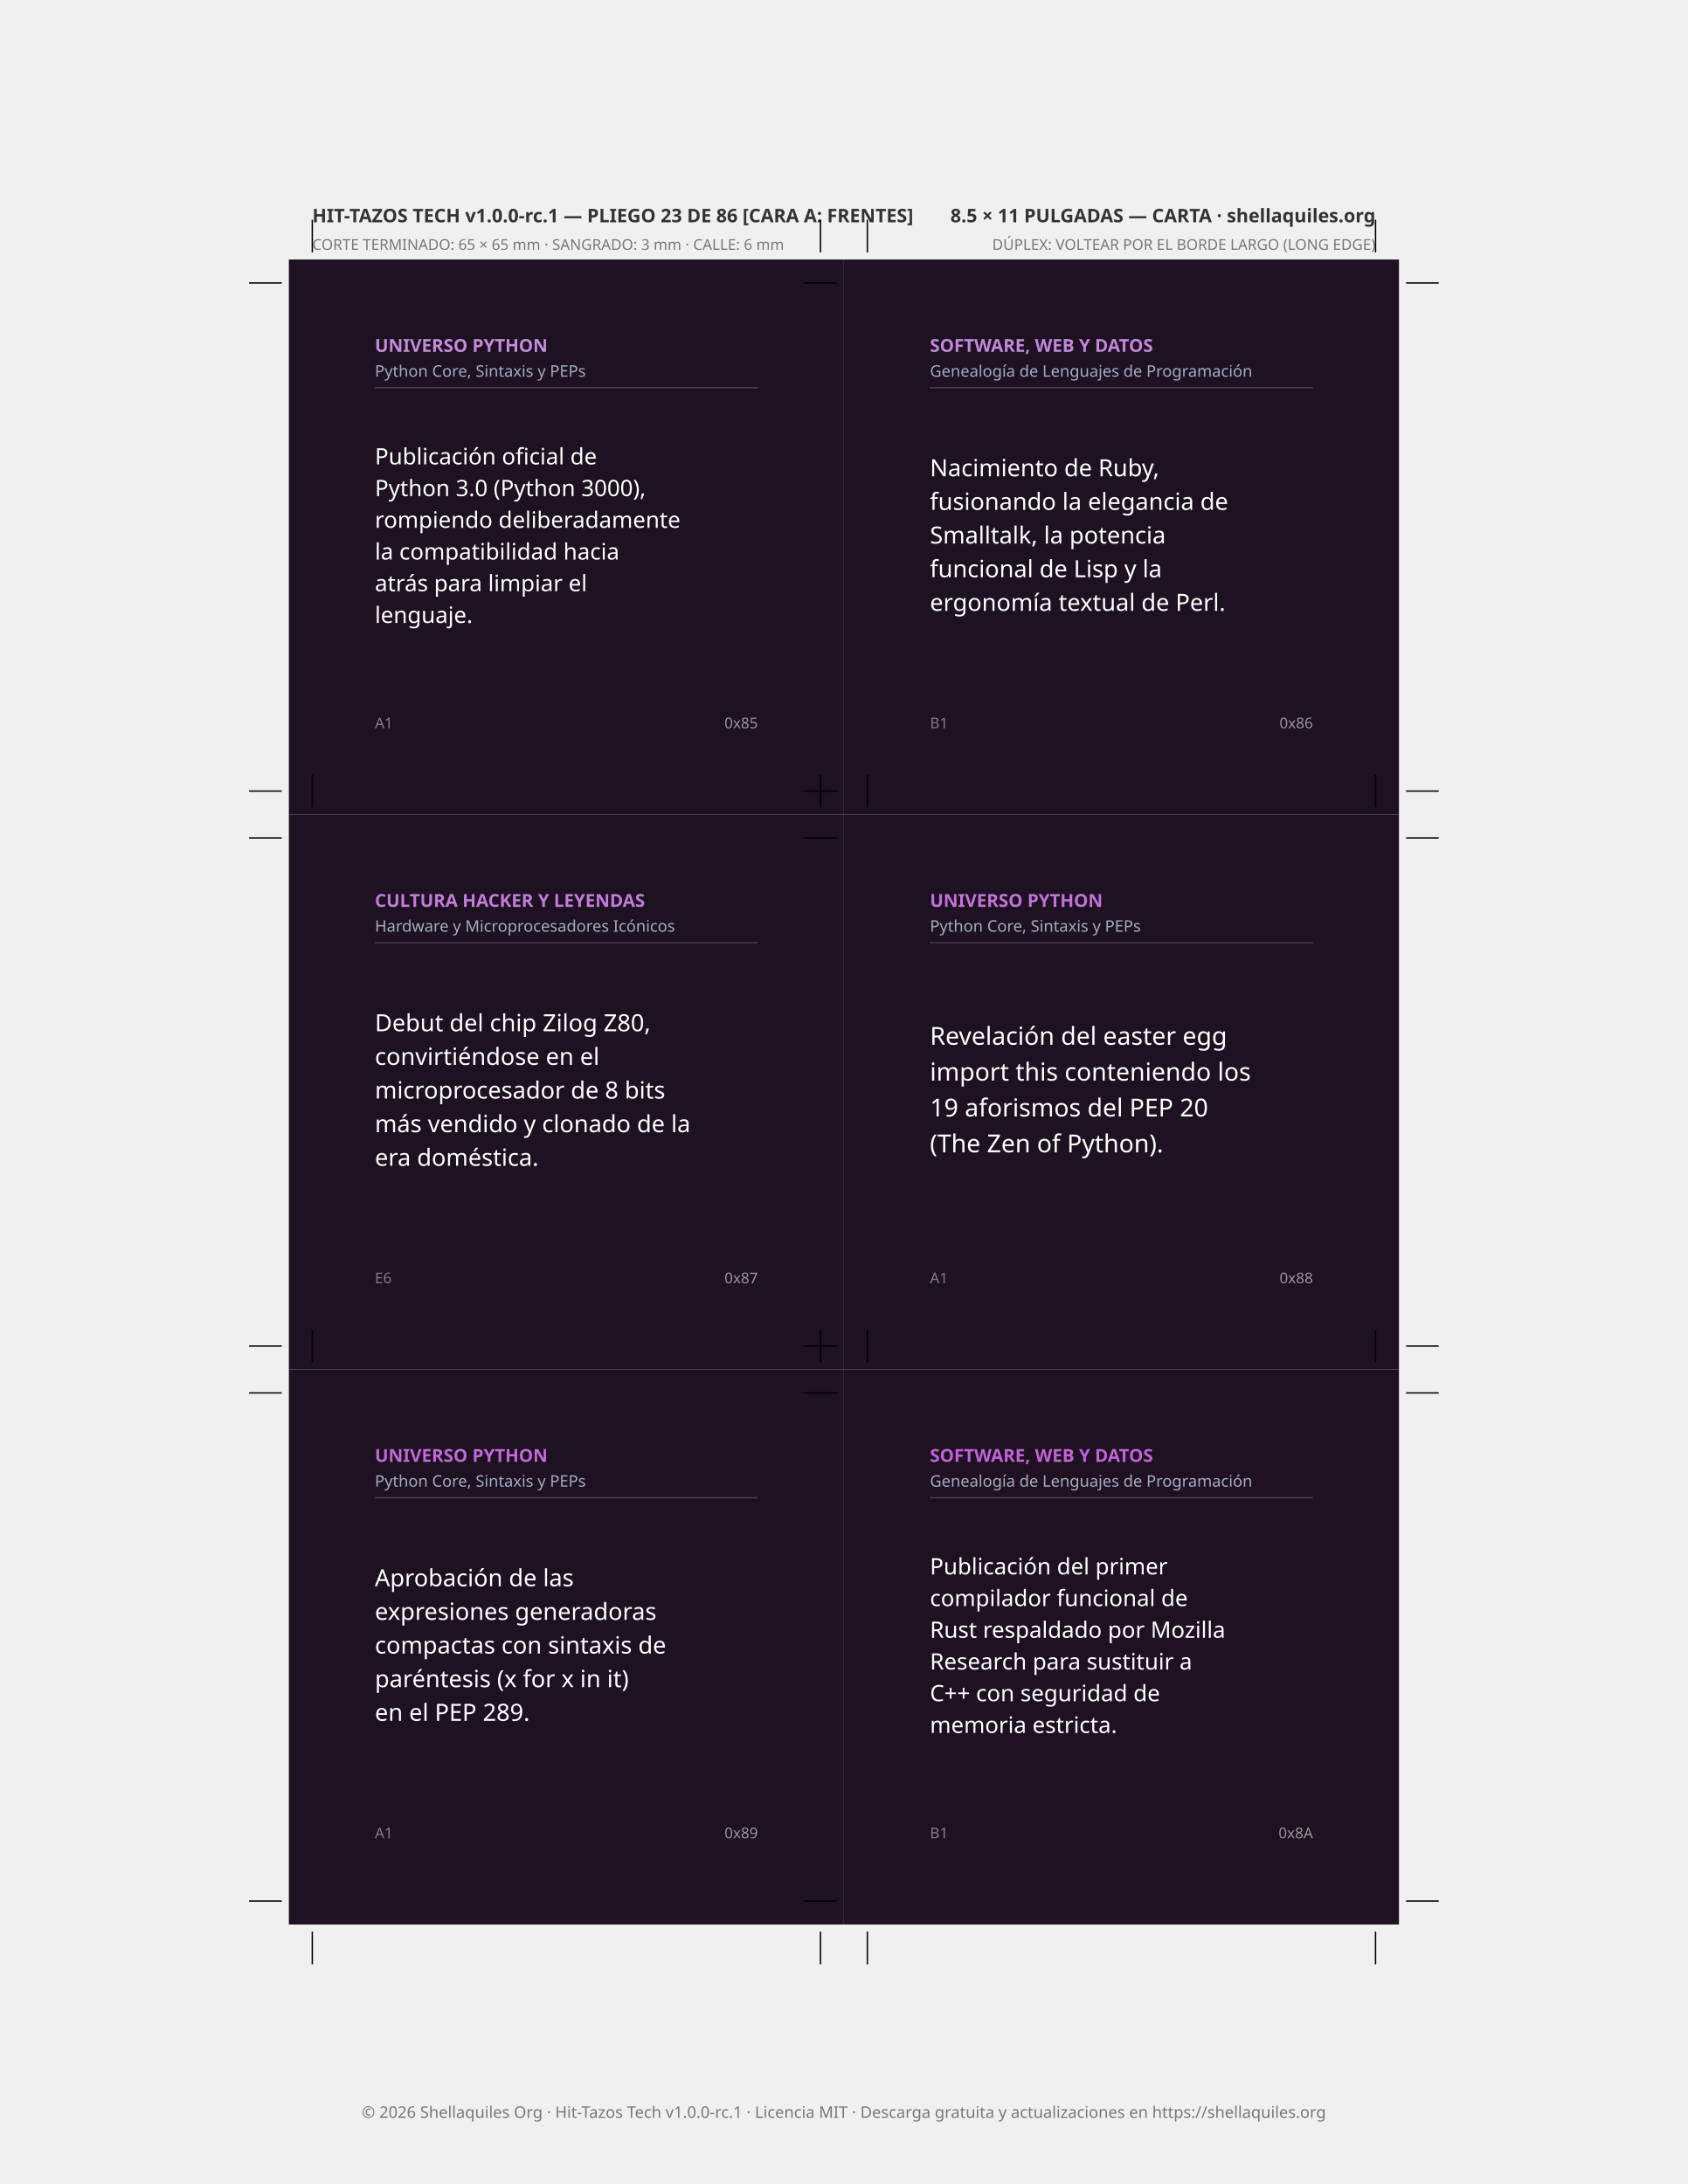
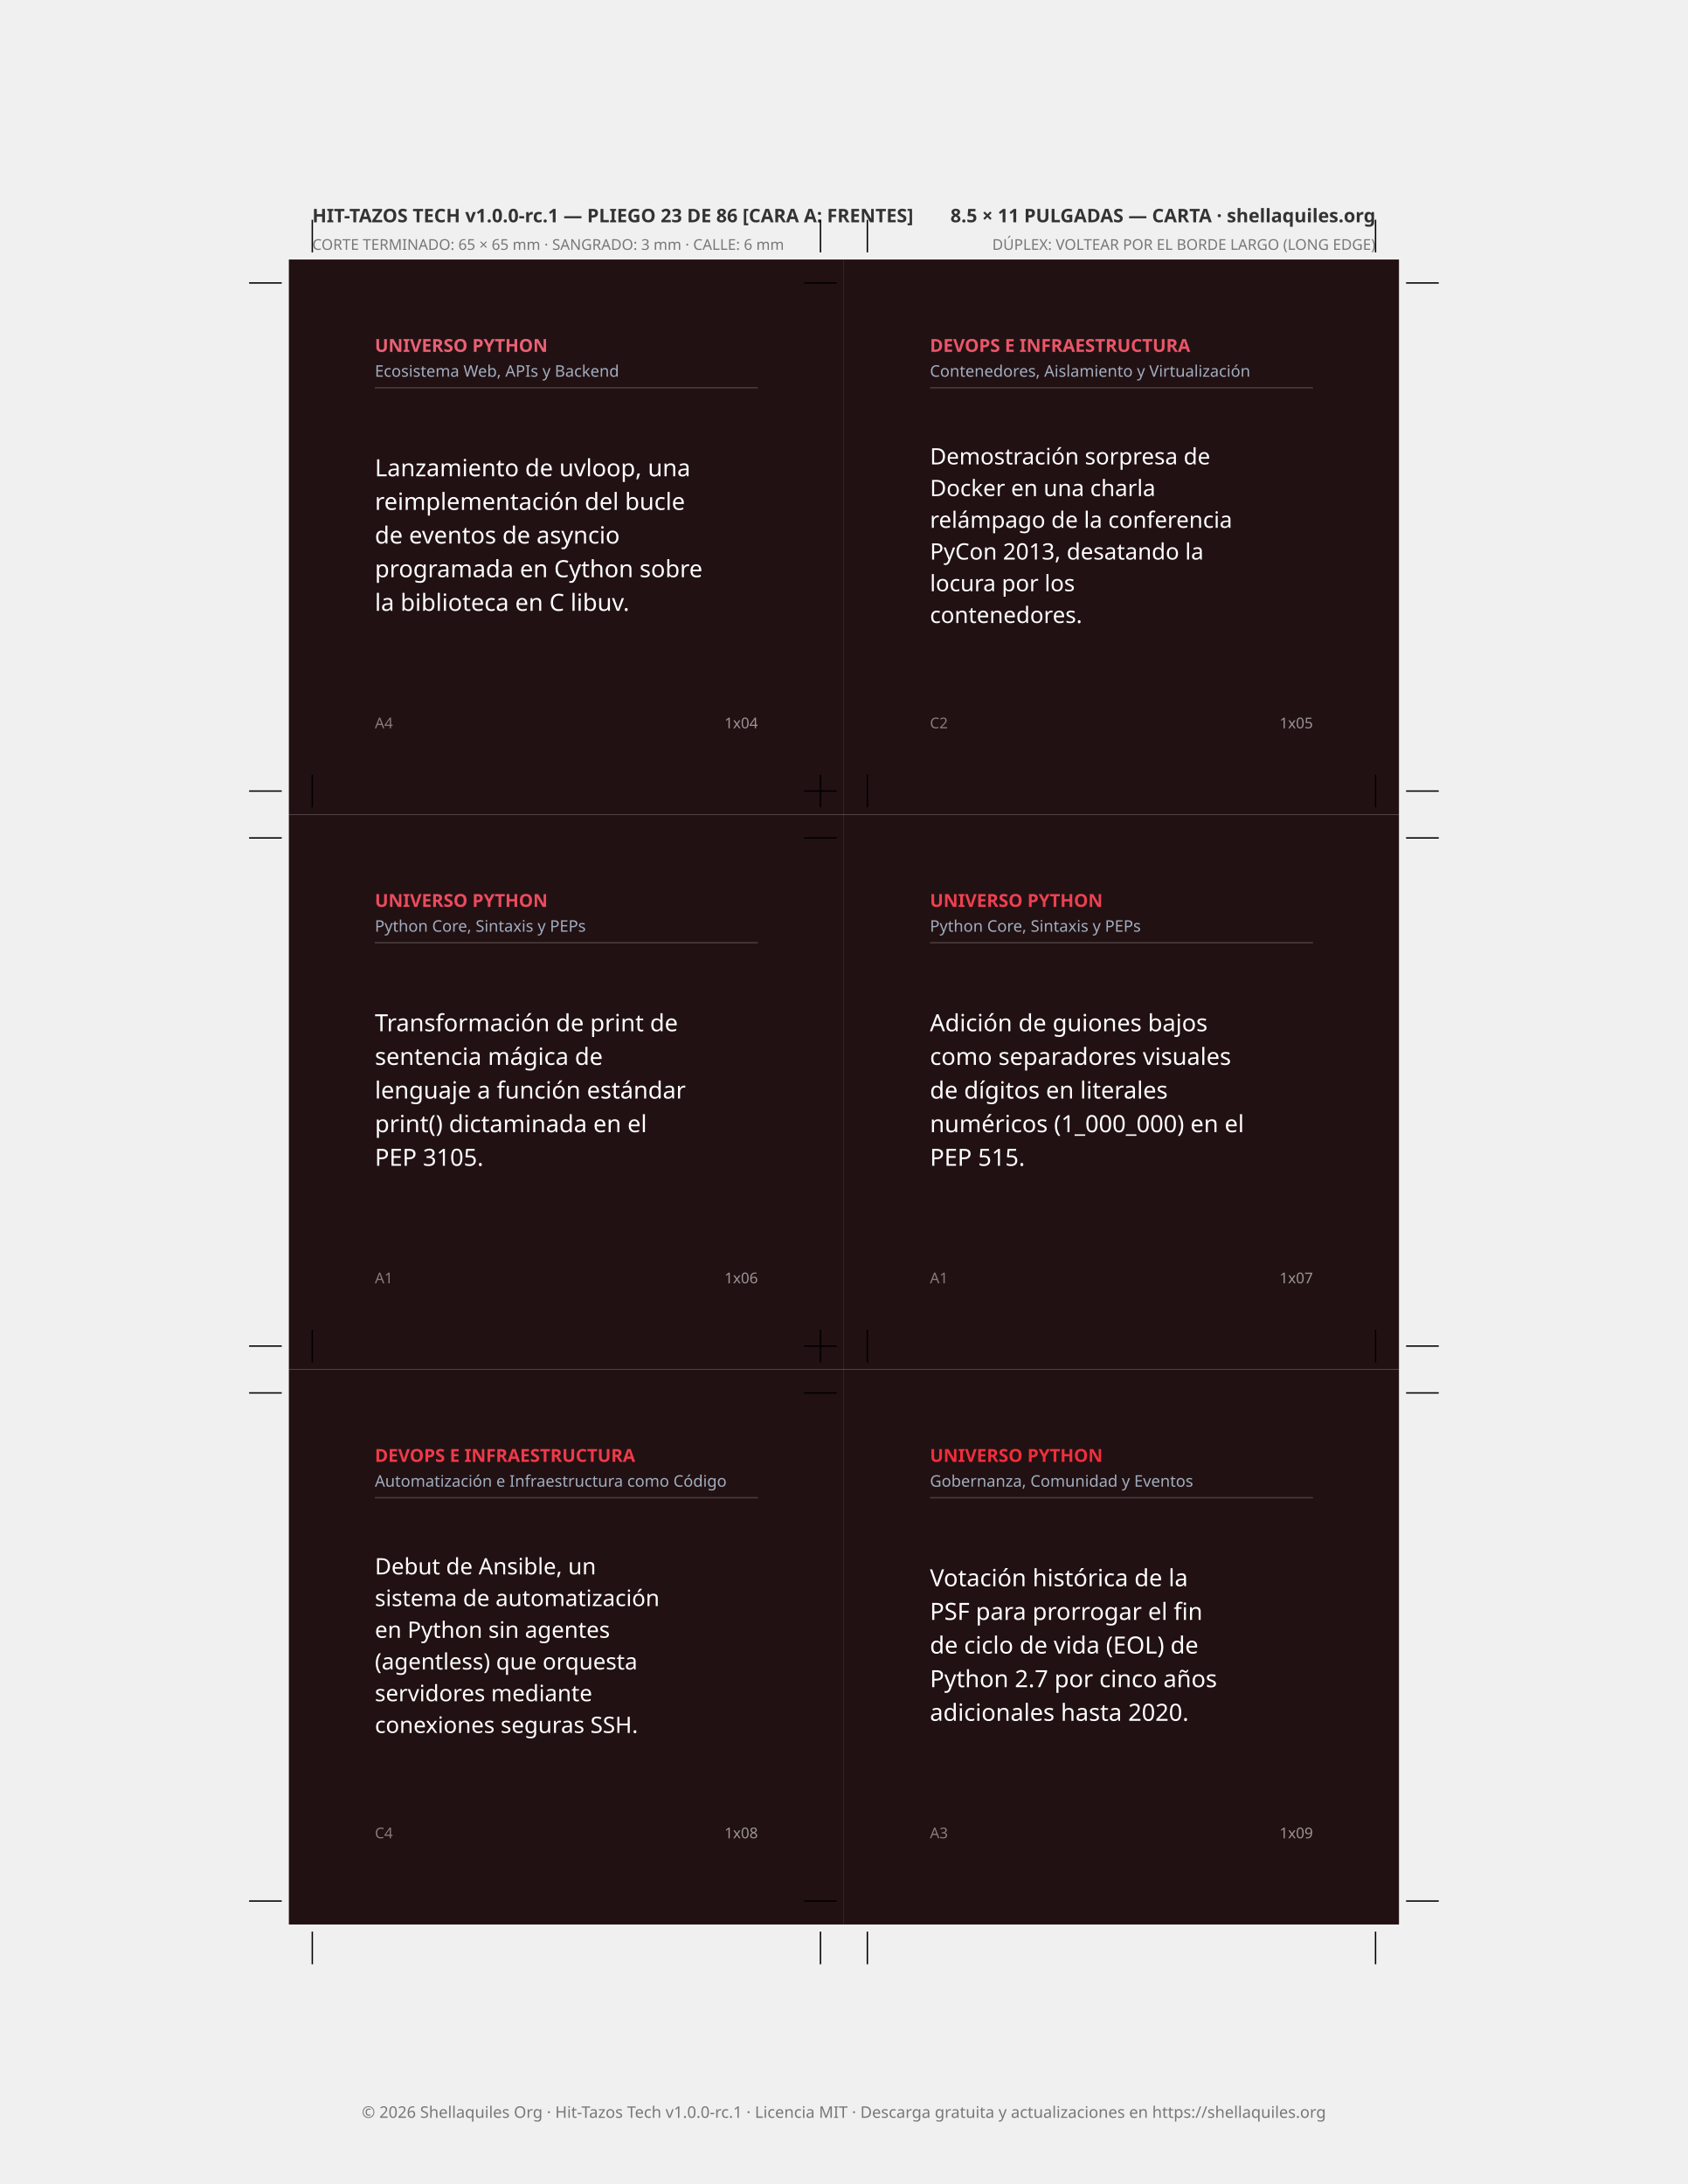
<svg xmlns="http://www.w3.org/2000/svg" width="215.9mm" height="279.4mm" viewBox="0 0 612 792" style="background-color: #ffffff;">
  <g id="encabezado_pliego">
    <text x="113.24" y="80.61" font-family="'Outfit', sans-serif" font-size="6.8" font-weight="700" fill="#333333">HIT-TAZOS TECH v1.0.0-rc.1 — PLIEGO 23 DE 86 [CARA A: FRENTES]</text>
    <text x="498.76" y="80.61" font-family="'Outfit', sans-serif" font-size="6.8" font-weight="700" fill="#333333" text-anchor="end">8.5 × 11 PULGADAS — CARTA · shellaquiles.org</text>
    <text x="113.24" y="90.61" font-family="'Outfit', sans-serif" font-size="5.4" font-weight="500" fill="#777777">CORTE TERMINADO: 65 × 65 mm · SANGRADO: 3 mm · CALLE: 6 mm</text>
    <text x="498.76" y="90.61" font-family="'Outfit', sans-serif" font-size="5.4" font-weight="500" fill="#777777" text-anchor="end">DÚPLEX: VOLTEAR POR EL BORDE LARGO (LONG EDGE)</text>
  </g>
  <g id="tarjetas_frente">
-     <g id="carta_0_85_frente">
+     <g id="carta_1_04_frente">
      <g stroke="#000000" stroke-width="0.5" stroke-linecap="square">
        <line x1="90.57" y1="102.61" x2="101.91" y2="102.61" />
        <line x1="113.24" y1="79.94" x2="113.24" y2="91.28" />
        <line x1="308.83" y1="102.61" x2="320.17" y2="102.61" />
        <line x1="297.50" y1="79.94" x2="297.50" y2="91.28" />
        <line x1="90.57" y1="286.87" x2="101.91" y2="286.87" />
        <line x1="113.24" y1="298.20" x2="113.24" y2="309.54" />
        <line x1="308.83" y1="286.87" x2="320.17" y2="286.87" />
        <line x1="297.50" y1="298.20" x2="297.50" y2="309.54" />
      </g>
-       <rect x="104.74" y="94.11" width="201.26" height="201.26" fill="#1d1122" />
+       <rect x="104.74" y="94.11" width="201.26" height="201.26" fill="#221113" />
      <g transform="translate(113.24, 102.61)">
-         <text x="22.68" y="25" font-family="'Outfit', sans-serif" font-size="6.5" font-weight="800" fill="#c28dd8">UNIVERSO PYTHON</text>
-         <text x="22.68" y="34" font-family="'Outfit', sans-serif" font-size="5.8" font-weight="400" fill="#a0aec0">Python Core, Sintaxis y PEPs</text>
+         <text x="22.68" y="25" font-family="'Outfit', sans-serif" font-size="6.5" font-weight="800" fill="#ea6173">UNIVERSO PYTHON</text>
+         <text x="22.68" y="34" font-family="'Outfit', sans-serif" font-size="5.8" font-weight="400" fill="#a0aec0">Ecosistema Web, APIs y Backend</text>
        <line x1="22.68" y1="38" x2="161.57" y2="38" stroke="rgba(255,255,255,0.18)" stroke-width="0.5" />
-         <text font-family="'Outfit', sans-serif" font-size="8.2" font-weight="400" fill="#ffffff">
-           <tspan x="22.68" y="65.8">Publicación oficial de</tspan>
-           <tspan x="22.68" y="77.3">Python 3.0 (Python 3000),</tspan>
-           <tspan x="22.68" y="88.8">rompiendo deliberadamente</tspan>
-           <tspan x="22.68" y="100.3">la compatibilidad hacia</tspan>
-           <tspan x="22.68" y="111.8">atrás para limpiar el</tspan>
-           <tspan x="22.68" y="123.3">lenguaje.</tspan>
+         <text font-family="'Outfit', sans-serif" font-size="8.6" font-weight="400" fill="#ffffff">
+           <tspan x="22.68" y="70.1">Lanzamiento de uvloop, una</tspan>
+           <tspan x="22.68" y="82.3">reimplementación del bucle</tspan>
+           <tspan x="22.68" y="94.5">de eventos de asyncio</tspan>
+           <tspan x="22.68" y="106.7">programada en Cython sobre</tspan>
+           <tspan x="22.68" y="118.9">la biblioteca en C libuv.</tspan>
        </text>
-         <text x="22.68" y="161.5" font-family="'Outfit', sans-serif" font-size="5.4" font-weight="500" fill="rgba(255,255,255,0.45)">A1</text>
-         <text x="161.57" y="161.5" font-family="'Space Grotesk', sans-serif" font-size="5.4" font-weight="500" fill="rgba(255,255,255,0.55)" text-anchor="end">0x85</text>
+         <text x="22.68" y="161.5" font-family="'Outfit', sans-serif" font-size="5.4" font-weight="500" fill="rgba(255,255,255,0.45)">A4</text>
+         <text x="161.57" y="161.5" font-family="'Space Grotesk', sans-serif" font-size="5.4" font-weight="500" fill="rgba(255,255,255,0.55)" text-anchor="end">1x04</text>
      </g>
    </g>
-     <g id="carta_0_86_frente">
+     <g id="carta_1_05_frente">
      <g stroke="#000000" stroke-width="0.5" stroke-linecap="square">
        <line x1="291.83" y1="102.61" x2="303.17" y2="102.61" />
        <line x1="314.50" y1="79.94" x2="314.50" y2="91.28" />
        <line x1="510.09" y1="102.61" x2="521.43" y2="102.61" />
        <line x1="498.76" y1="79.94" x2="498.76" y2="91.28" />
        <line x1="291.83" y1="286.87" x2="303.17" y2="286.87" />
        <line x1="314.50" y1="298.20" x2="314.50" y2="309.54" />
        <line x1="510.09" y1="286.87" x2="521.43" y2="286.87" />
        <line x1="498.76" y1="298.20" x2="498.76" y2="309.54" />
      </g>
-       <rect x="306.00" y="94.11" width="201.26" height="201.26" fill="#1d1122" />
+       <rect x="306.00" y="94.11" width="201.26" height="201.26" fill="#221113" />
      <g transform="translate(314.50, 102.61)">
-         <text x="22.68" y="25" font-family="'Outfit', sans-serif" font-size="6.5" font-weight="800" fill="#c287d9">SOFTWARE, WEB Y DATOS</text>
-         <text x="22.68" y="34" font-family="'Outfit', sans-serif" font-size="5.8" font-weight="400" fill="#a0aec0">Genealogía de Lenguajes de Programación</text>
+         <text x="22.68" y="25" font-family="'Outfit', sans-serif" font-size="6.5" font-weight="800" fill="#eb5668">DEVOPS E INFRAESTRUCTURA</text>
+         <text x="22.68" y="34" font-family="'Outfit', sans-serif" font-size="5.8" font-weight="400" fill="#a0aec0">Contenedores, Aislamiento y Virtualización</text>
        <line x1="22.68" y1="38" x2="161.57" y2="38" stroke="rgba(255,255,255,0.18)" stroke-width="0.5" />
-         <text font-family="'Outfit', sans-serif" font-size="8.6" font-weight="400" fill="#ffffff">
-           <tspan x="22.68" y="70.1">Nacimiento de Ruby,</tspan>
-           <tspan x="22.68" y="82.3">fusionando la elegancia de</tspan>
-           <tspan x="22.68" y="94.5">Smalltalk, la potencia</tspan>
-           <tspan x="22.68" y="106.7">funcional de Lisp y la</tspan>
-           <tspan x="22.68" y="118.9">ergonomía textual de Perl.</tspan>
+         <text font-family="'Outfit', sans-serif" font-size="8.2" font-weight="400" fill="#ffffff">
+           <tspan x="22.68" y="65.8">Demostración sorpresa de</tspan>
+           <tspan x="22.68" y="77.3">Docker en una charla</tspan>
+           <tspan x="22.68" y="88.8">relámpago de la conferencia</tspan>
+           <tspan x="22.68" y="100.3">PyCon 2013, desatando la</tspan>
+           <tspan x="22.68" y="111.8">locura por los</tspan>
+           <tspan x="22.68" y="123.3">contenedores.</tspan>
        </text>
-         <text x="22.68" y="161.5" font-family="'Outfit', sans-serif" font-size="5.4" font-weight="500" fill="rgba(255,255,255,0.45)">B1</text>
-         <text x="161.57" y="161.5" font-family="'Space Grotesk', sans-serif" font-size="5.4" font-weight="500" fill="rgba(255,255,255,0.55)" text-anchor="end">0x86</text>
+         <text x="22.68" y="161.5" font-family="'Outfit', sans-serif" font-size="5.4" font-weight="500" fill="rgba(255,255,255,0.45)">C2</text>
+         <text x="161.57" y="161.5" font-family="'Space Grotesk', sans-serif" font-size="5.4" font-weight="500" fill="rgba(255,255,255,0.55)" text-anchor="end">1x05</text>
      </g>
    </g>
-     <g id="carta_0_87_frente">
+     <g id="carta_1_06_frente">
      <g stroke="#000000" stroke-width="0.5" stroke-linecap="square">
        <line x1="90.57" y1="303.87" x2="101.91" y2="303.87" />
        <line x1="113.24" y1="281.20" x2="113.24" y2="292.54" />
        <line x1="308.83" y1="303.87" x2="320.17" y2="303.87" />
        <line x1="297.50" y1="281.20" x2="297.50" y2="292.54" />
        <line x1="90.57" y1="488.13" x2="101.91" y2="488.13" />
        <line x1="113.24" y1="499.46" x2="113.24" y2="510.80" />
        <line x1="308.83" y1="488.13" x2="320.17" y2="488.13" />
        <line x1="297.50" y1="499.46" x2="297.50" y2="510.80" />
      </g>
-       <rect x="104.74" y="295.37" width="201.26" height="201.26" fill="#1e1122" />
+       <rect x="104.74" y="295.37" width="201.26" height="201.26" fill="#221113" />
      <g transform="translate(113.24, 303.87)">
-         <text x="22.68" y="25" font-family="'Outfit', sans-serif" font-size="6.5" font-weight="800" fill="#c17dd8">CULTURA HACKER Y LEYENDAS</text>
-         <text x="22.68" y="34" font-family="'Outfit', sans-serif" font-size="5.8" font-weight="400" fill="#a0aec0">Hardware y Microprocesadores Icónicos</text>
+         <text x="22.68" y="25" font-family="'Outfit', sans-serif" font-size="6.5" font-weight="800" fill="#ec4b5d">UNIVERSO PYTHON</text>
+         <text x="22.68" y="34" font-family="'Outfit', sans-serif" font-size="5.8" font-weight="400" fill="#a0aec0">Python Core, Sintaxis y PEPs</text>
        <line x1="22.68" y1="38" x2="161.57" y2="38" stroke="rgba(255,255,255,0.18)" stroke-width="0.5" />
        <text font-family="'Outfit', sans-serif" font-size="8.6" font-weight="400" fill="#ffffff">
-           <tspan x="22.68" y="70.1">Debut del chip Zilog Z80,</tspan>
-           <tspan x="22.68" y="82.3">convirtiéndose en el</tspan>
-           <tspan x="22.68" y="94.5">microprocesador de 8 bits</tspan>
-           <tspan x="22.68" y="106.7">más vendido y clonado de la</tspan>
-           <tspan x="22.68" y="118.9">era doméstica.</tspan>
+           <tspan x="22.68" y="70.1">Transformación de print de</tspan>
+           <tspan x="22.68" y="82.3">sentencia mágica de</tspan>
+           <tspan x="22.68" y="94.5">lenguaje a función estándar</tspan>
+           <tspan x="22.68" y="106.7">print() dictaminada en el</tspan>
+           <tspan x="22.68" y="118.9">PEP 3105.</tspan>
        </text>
-         <text x="22.68" y="161.5" font-family="'Outfit', sans-serif" font-size="5.4" font-weight="500" fill="rgba(255,255,255,0.45)">E6</text>
-         <text x="161.57" y="161.5" font-family="'Space Grotesk', sans-serif" font-size="5.4" font-weight="500" fill="rgba(255,255,255,0.55)" text-anchor="end">0x87</text>
+         <text x="22.68" y="161.5" font-family="'Outfit', sans-serif" font-size="5.4" font-weight="500" fill="rgba(255,255,255,0.45)">A1</text>
+         <text x="161.57" y="161.5" font-family="'Space Grotesk', sans-serif" font-size="5.4" font-weight="500" fill="rgba(255,255,255,0.55)" text-anchor="end">1x06</text>
      </g>
    </g>
-     <g id="carta_0_88_frente">
+     <g id="carta_1_07_frente">
      <g stroke="#000000" stroke-width="0.5" stroke-linecap="square">
        <line x1="291.83" y1="303.87" x2="303.17" y2="303.87" />
        <line x1="314.50" y1="281.20" x2="314.50" y2="292.54" />
        <line x1="510.09" y1="303.87" x2="521.43" y2="303.87" />
        <line x1="498.76" y1="281.20" x2="498.76" y2="292.54" />
        <line x1="291.83" y1="488.13" x2="303.17" y2="488.13" />
        <line x1="314.50" y1="499.46" x2="314.50" y2="510.80" />
        <line x1="510.09" y1="488.13" x2="521.43" y2="488.13" />
        <line x1="498.76" y1="499.46" x2="498.76" y2="510.80" />
      </g>
-       <rect x="306.00" y="295.37" width="201.26" height="201.26" fill="#1e1122" />
+       <rect x="306.00" y="295.37" width="201.26" height="201.26" fill="#221112" />
      <g transform="translate(314.50, 303.87)">
-         <text x="22.68" y="25" font-family="'Outfit', sans-serif" font-size="6.5" font-weight="800" fill="#c074d8">UNIVERSO PYTHON</text>
+         <text x="22.68" y="25" font-family="'Outfit', sans-serif" font-size="6.5" font-weight="800" fill="#ed4051">UNIVERSO PYTHON</text>
        <text x="22.68" y="34" font-family="'Outfit', sans-serif" font-size="5.8" font-weight="400" fill="#a0aec0">Python Core, Sintaxis y PEPs</text>
        <line x1="22.68" y1="38" x2="161.57" y2="38" stroke="rgba(255,255,255,0.18)" stroke-width="0.5" />
-         <text font-family="'Outfit', sans-serif" font-size="9" font-weight="400" fill="#ffffff">
-           <tspan x="22.68" y="75.0">Revelación del easter egg</tspan>
-           <tspan x="22.68" y="88.0">import this conteniendo los</tspan>
-           <tspan x="22.68" y="101.0">19 aforismos del PEP 20</tspan>
-           <tspan x="22.68" y="114.0">(The Zen of Python).</tspan>
+         <text font-family="'Outfit', sans-serif" font-size="8.6" font-weight="400" fill="#ffffff">
+           <tspan x="22.68" y="70.1">Adición de guiones bajos</tspan>
+           <tspan x="22.68" y="82.3">como separadores visuales</tspan>
+           <tspan x="22.68" y="94.5">de dígitos en literales</tspan>
+           <tspan x="22.68" y="106.7">numéricos (1_000_000) en el</tspan>
+           <tspan x="22.68" y="118.9">PEP 515.</tspan>
        </text>
        <text x="22.68" y="161.5" font-family="'Outfit', sans-serif" font-size="5.4" font-weight="500" fill="rgba(255,255,255,0.45)">A1</text>
-         <text x="161.57" y="161.5" font-family="'Space Grotesk', sans-serif" font-size="5.4" font-weight="500" fill="rgba(255,255,255,0.55)" text-anchor="end">0x88</text>
+         <text x="161.57" y="161.5" font-family="'Space Grotesk', sans-serif" font-size="5.4" font-weight="500" fill="rgba(255,255,255,0.55)" text-anchor="end">1x07</text>
      </g>
    </g>
-     <g id="carta_0_89_frente">
+     <g id="carta_1_08_frente">
      <g stroke="#000000" stroke-width="0.5" stroke-linecap="square">
        <line x1="90.57" y1="505.13" x2="101.91" y2="505.13" />
        <line x1="113.24" y1="482.46" x2="113.24" y2="493.80" />
        <line x1="308.83" y1="505.13" x2="320.17" y2="505.13" />
        <line x1="297.50" y1="482.46" x2="297.50" y2="493.80" />
        <line x1="90.57" y1="689.39" x2="101.91" y2="689.39" />
        <line x1="113.24" y1="700.72" x2="113.24" y2="712.06" />
        <line x1="308.83" y1="689.39" x2="320.17" y2="689.39" />
        <line x1="297.50" y1="700.72" x2="297.50" y2="712.06" />
      </g>
-       <rect x="104.74" y="496.63" width="201.26" height="201.26" fill="#1e1122" />
+       <rect x="104.74" y="496.63" width="201.26" height="201.26" fill="#221112" />
      <g transform="translate(113.24, 505.13)">
-         <text x="22.68" y="25" font-family="'Outfit', sans-serif" font-size="6.5" font-weight="800" fill="#bf6ad7">UNIVERSO PYTHON</text>
-         <text x="22.68" y="34" font-family="'Outfit', sans-serif" font-size="5.8" font-weight="400" fill="#a0aec0">Python Core, Sintaxis y PEPs</text>
+         <text x="22.68" y="25" font-family="'Outfit', sans-serif" font-size="6.5" font-weight="800" fill="#ee3a4a">DEVOPS E INFRAESTRUCTURA</text>
+         <text x="22.68" y="34" font-family="'Outfit', sans-serif" font-size="5.8" font-weight="400" fill="#a0aec0">Automatización e Infraestructura como Código</text>
        <line x1="22.68" y1="38" x2="161.57" y2="38" stroke="rgba(255,255,255,0.18)" stroke-width="0.5" />
-         <text font-family="'Outfit', sans-serif" font-size="8.6" font-weight="400" fill="#ffffff">
-           <tspan x="22.68" y="70.1">Aprobación de las</tspan>
-           <tspan x="22.68" y="82.3">expresiones generadoras</tspan>
-           <tspan x="22.68" y="94.5">compactas con sintaxis de</tspan>
-           <tspan x="22.68" y="106.7">paréntesis (x for x in it)</tspan>
-           <tspan x="22.68" y="118.9">en el PEP 289.</tspan>
+         <text font-family="'Outfit', sans-serif" font-size="8.2" font-weight="400" fill="#ffffff">
+           <tspan x="22.68" y="65.8">Debut de Ansible, un</tspan>
+           <tspan x="22.68" y="77.3">sistema de automatización</tspan>
+           <tspan x="22.68" y="88.8">en Python sin agentes</tspan>
+           <tspan x="22.68" y="100.3">(agentless) que orquesta</tspan>
+           <tspan x="22.68" y="111.8">servidores mediante</tspan>
+           <tspan x="22.68" y="123.3">conexiones seguras SSH.</tspan>
        </text>
-         <text x="22.68" y="161.5" font-family="'Outfit', sans-serif" font-size="5.4" font-weight="500" fill="rgba(255,255,255,0.45)">A1</text>
-         <text x="161.57" y="161.5" font-family="'Space Grotesk', sans-serif" font-size="5.4" font-weight="500" fill="rgba(255,255,255,0.55)" text-anchor="end">0x89</text>
+         <text x="22.68" y="161.5" font-family="'Outfit', sans-serif" font-size="5.4" font-weight="500" fill="rgba(255,255,255,0.45)">C4</text>
+         <text x="161.57" y="161.5" font-family="'Space Grotesk', sans-serif" font-size="5.4" font-weight="500" fill="rgba(255,255,255,0.55)" text-anchor="end">1x08</text>
      </g>
    </g>
-     <g id="carta_0_8A_frente">
+     <g id="carta_1_09_frente">
      <g stroke="#000000" stroke-width="0.5" stroke-linecap="square">
        <line x1="291.83" y1="505.13" x2="303.17" y2="505.13" />
        <line x1="314.50" y1="482.46" x2="314.50" y2="493.80" />
        <line x1="510.09" y1="505.13" x2="521.43" y2="505.13" />
        <line x1="498.76" y1="482.46" x2="498.76" y2="493.80" />
        <line x1="291.83" y1="689.39" x2="303.17" y2="689.39" />
        <line x1="314.50" y1="700.72" x2="314.50" y2="712.06" />
        <line x1="510.09" y1="689.39" x2="521.43" y2="689.39" />
        <line x1="498.76" y1="700.72" x2="498.76" y2="712.06" />
      </g>
-       <rect x="306.00" y="496.63" width="201.26" height="201.26" fill="#1f1122" />
+       <rect x="306.00" y="496.63" width="201.26" height="201.26" fill="#221112" />
      <g transform="translate(314.50, 505.13)">
-         <text x="22.68" y="25" font-family="'Outfit', sans-serif" font-size="6.5" font-weight="800" fill="#c163d9">SOFTWARE, WEB Y DATOS</text>
-         <text x="22.68" y="34" font-family="'Outfit', sans-serif" font-size="5.8" font-weight="400" fill="#a0aec0">Genealogía de Lenguajes de Programación</text>
+         <text x="22.68" y="25" font-family="'Outfit', sans-serif" font-size="6.5" font-weight="800" fill="#ef2e3d">UNIVERSO PYTHON</text>
+         <text x="22.68" y="34" font-family="'Outfit', sans-serif" font-size="5.8" font-weight="400" fill="#a0aec0">Gobernanza, Comunidad y Eventos</text>
        <line x1="22.68" y1="38" x2="161.57" y2="38" stroke="rgba(255,255,255,0.18)" stroke-width="0.5" />
-         <text font-family="'Outfit', sans-serif" font-size="8.2" font-weight="400" fill="#ffffff">
-           <tspan x="22.68" y="65.8">Publicación del primer</tspan>
-           <tspan x="22.68" y="77.3">compilador funcional de</tspan>
-           <tspan x="22.68" y="88.8">Rust respaldado por Mozilla</tspan>
-           <tspan x="22.68" y="100.3">Research para sustituir a</tspan>
-           <tspan x="22.68" y="111.8">C++ con seguridad de</tspan>
-           <tspan x="22.68" y="123.3">memoria estricta.</tspan>
+         <text font-family="'Outfit', sans-serif" font-size="8.6" font-weight="400" fill="#ffffff">
+           <tspan x="22.68" y="70.1">Votación histórica de la</tspan>
+           <tspan x="22.68" y="82.3">PSF para prorrogar el fin</tspan>
+           <tspan x="22.68" y="94.5">de ciclo de vida (EOL) de</tspan>
+           <tspan x="22.68" y="106.7">Python 2.7 por cinco años</tspan>
+           <tspan x="22.68" y="118.9">adicionales hasta 2020.</tspan>
        </text>
-         <text x="22.68" y="161.5" font-family="'Outfit', sans-serif" font-size="5.4" font-weight="500" fill="rgba(255,255,255,0.45)">B1</text>
-         <text x="161.57" y="161.5" font-family="'Space Grotesk', sans-serif" font-size="5.4" font-weight="500" fill="rgba(255,255,255,0.55)" text-anchor="end">0x8A</text>
+         <text x="22.68" y="161.5" font-family="'Outfit', sans-serif" font-size="5.4" font-weight="500" fill="rgba(255,255,255,0.45)">A3</text>
+         <text x="161.57" y="161.5" font-family="'Space Grotesk', sans-serif" font-size="5.4" font-weight="500" fill="rgba(255,255,255,0.55)" text-anchor="end">1x09</text>
      </g>
    </g>
  </g>
  <g id="pie_pliego">
    <text x="306.00" y="768.00" font-family="'Outfit', sans-serif" font-size="5.8" font-weight="500" fill="#777777" text-anchor="middle">© 2026 Shellaquiles Org · Hit-Tazos Tech v1.0.0-rc.1 · Licencia MIT · Descarga gratuita y actualizaciones en https://shellaquiles.org</text>
  </g>
</svg>
